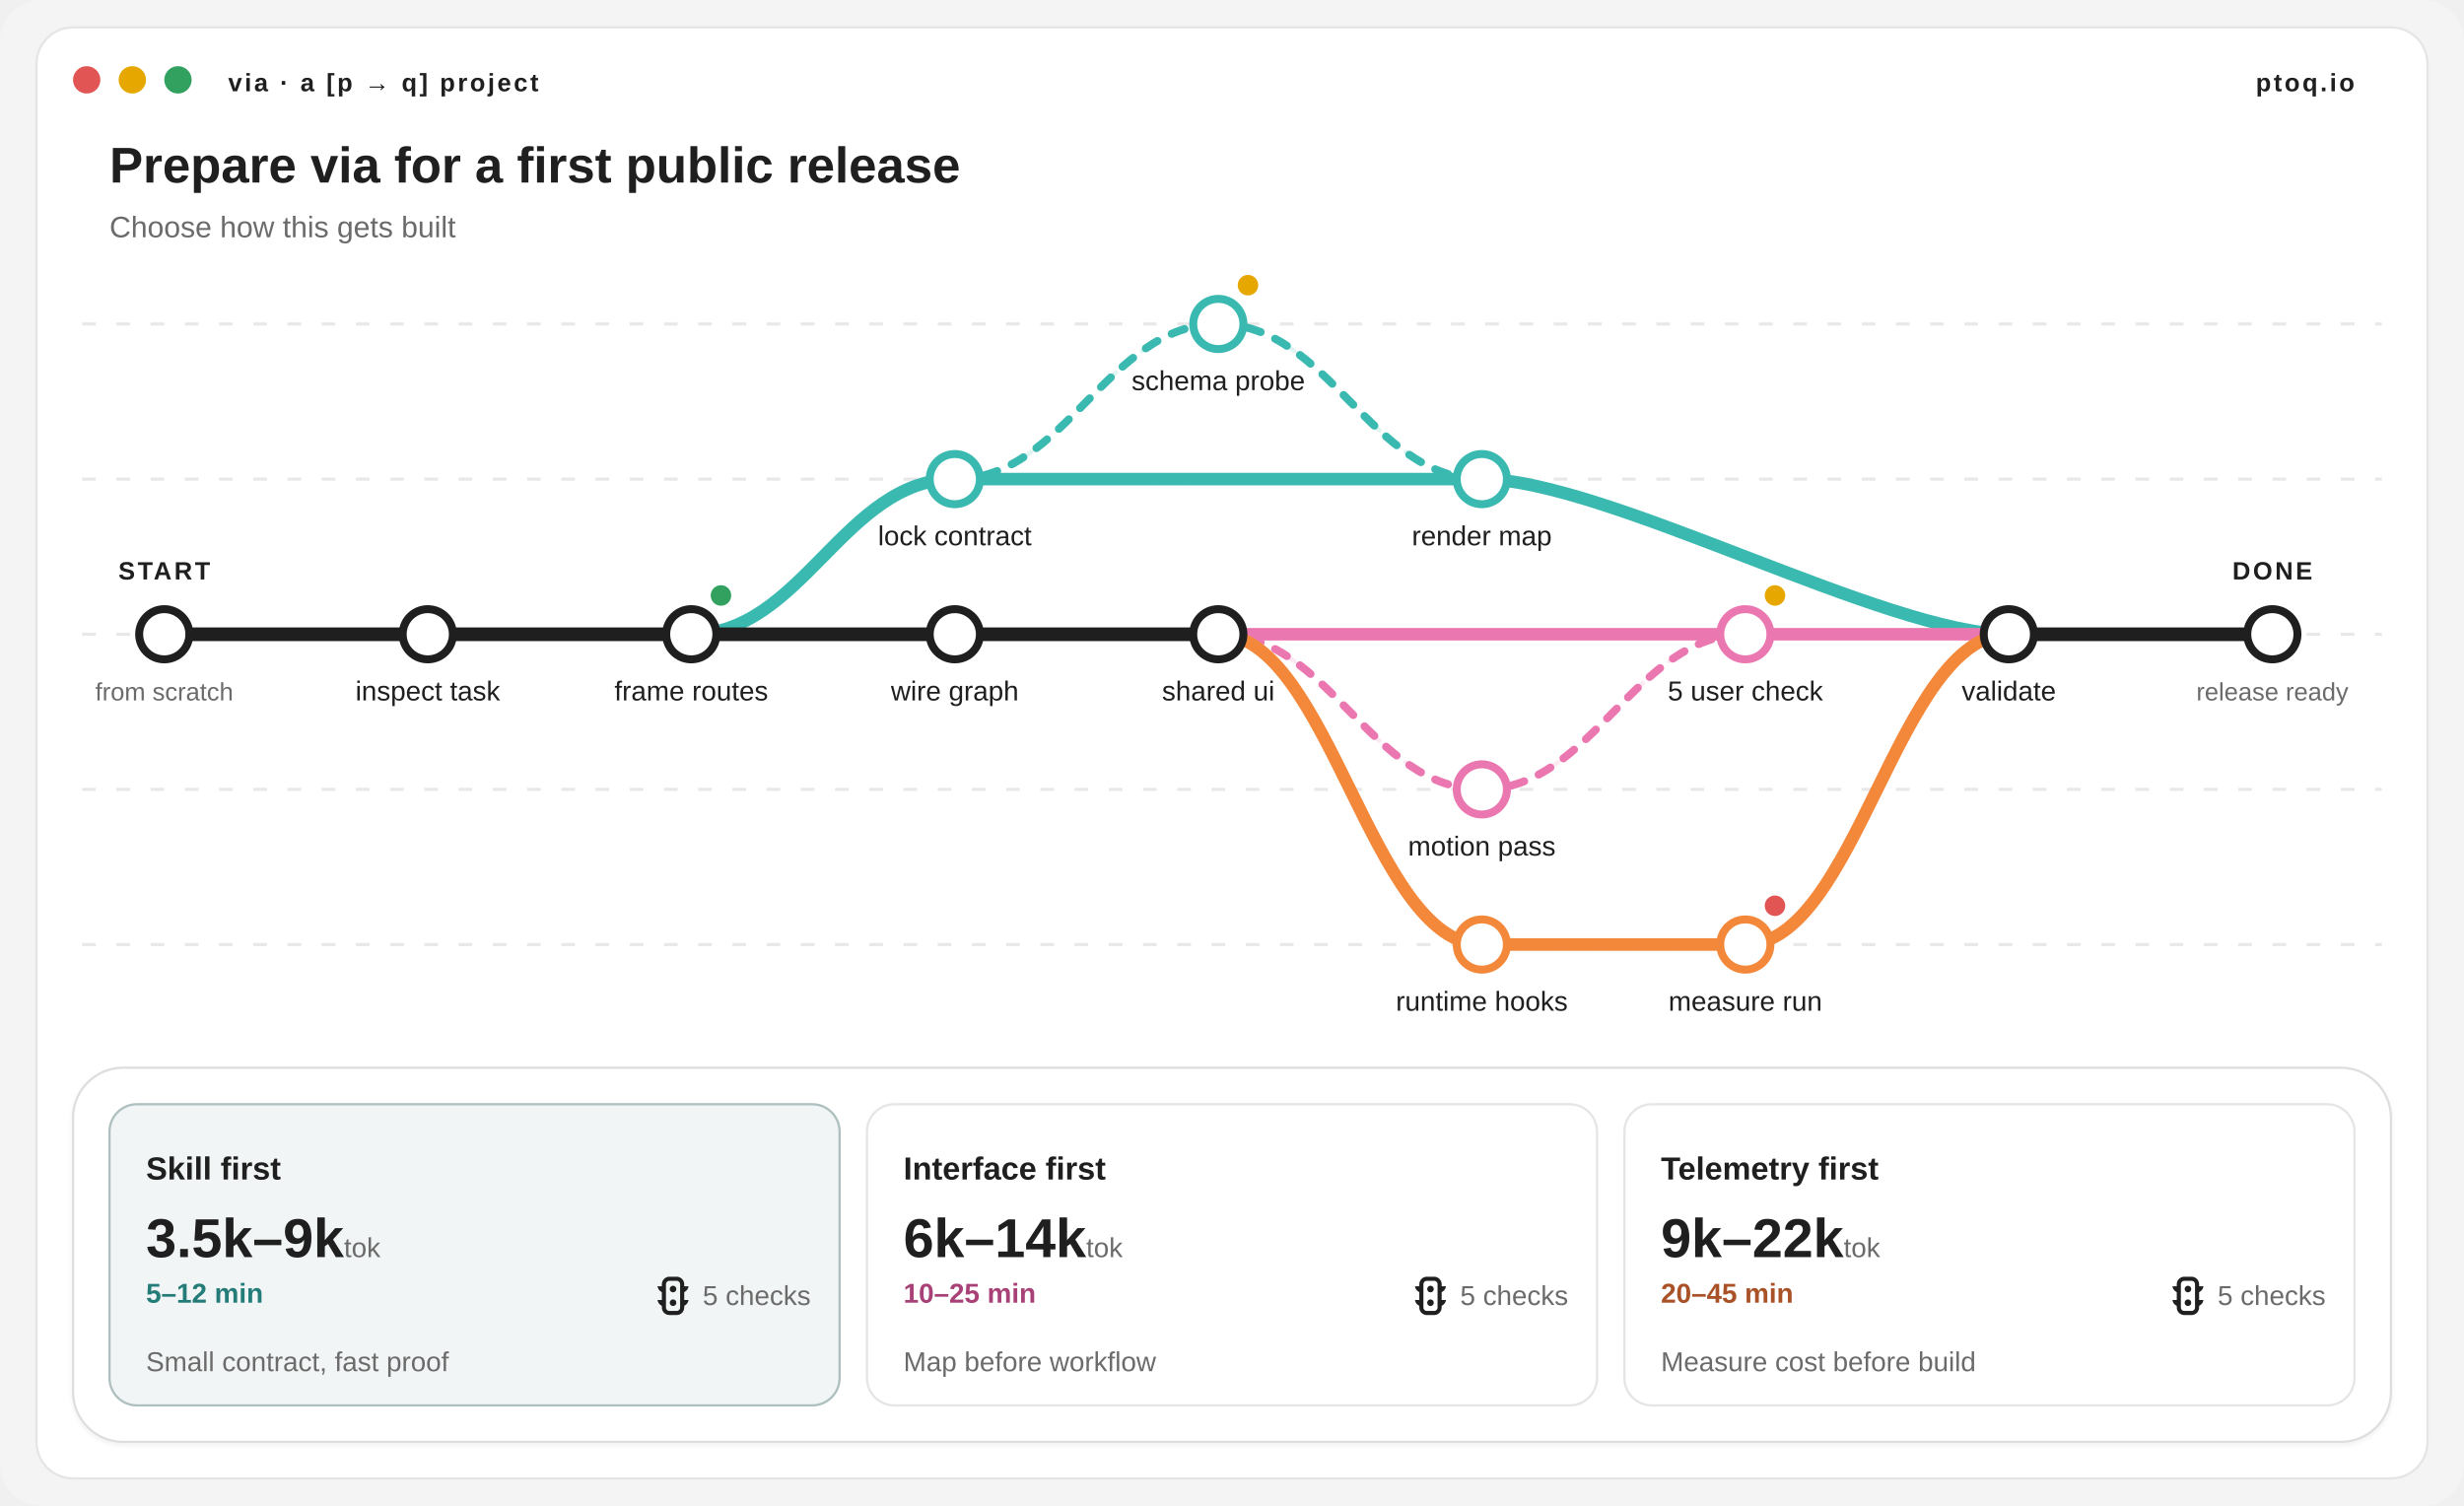
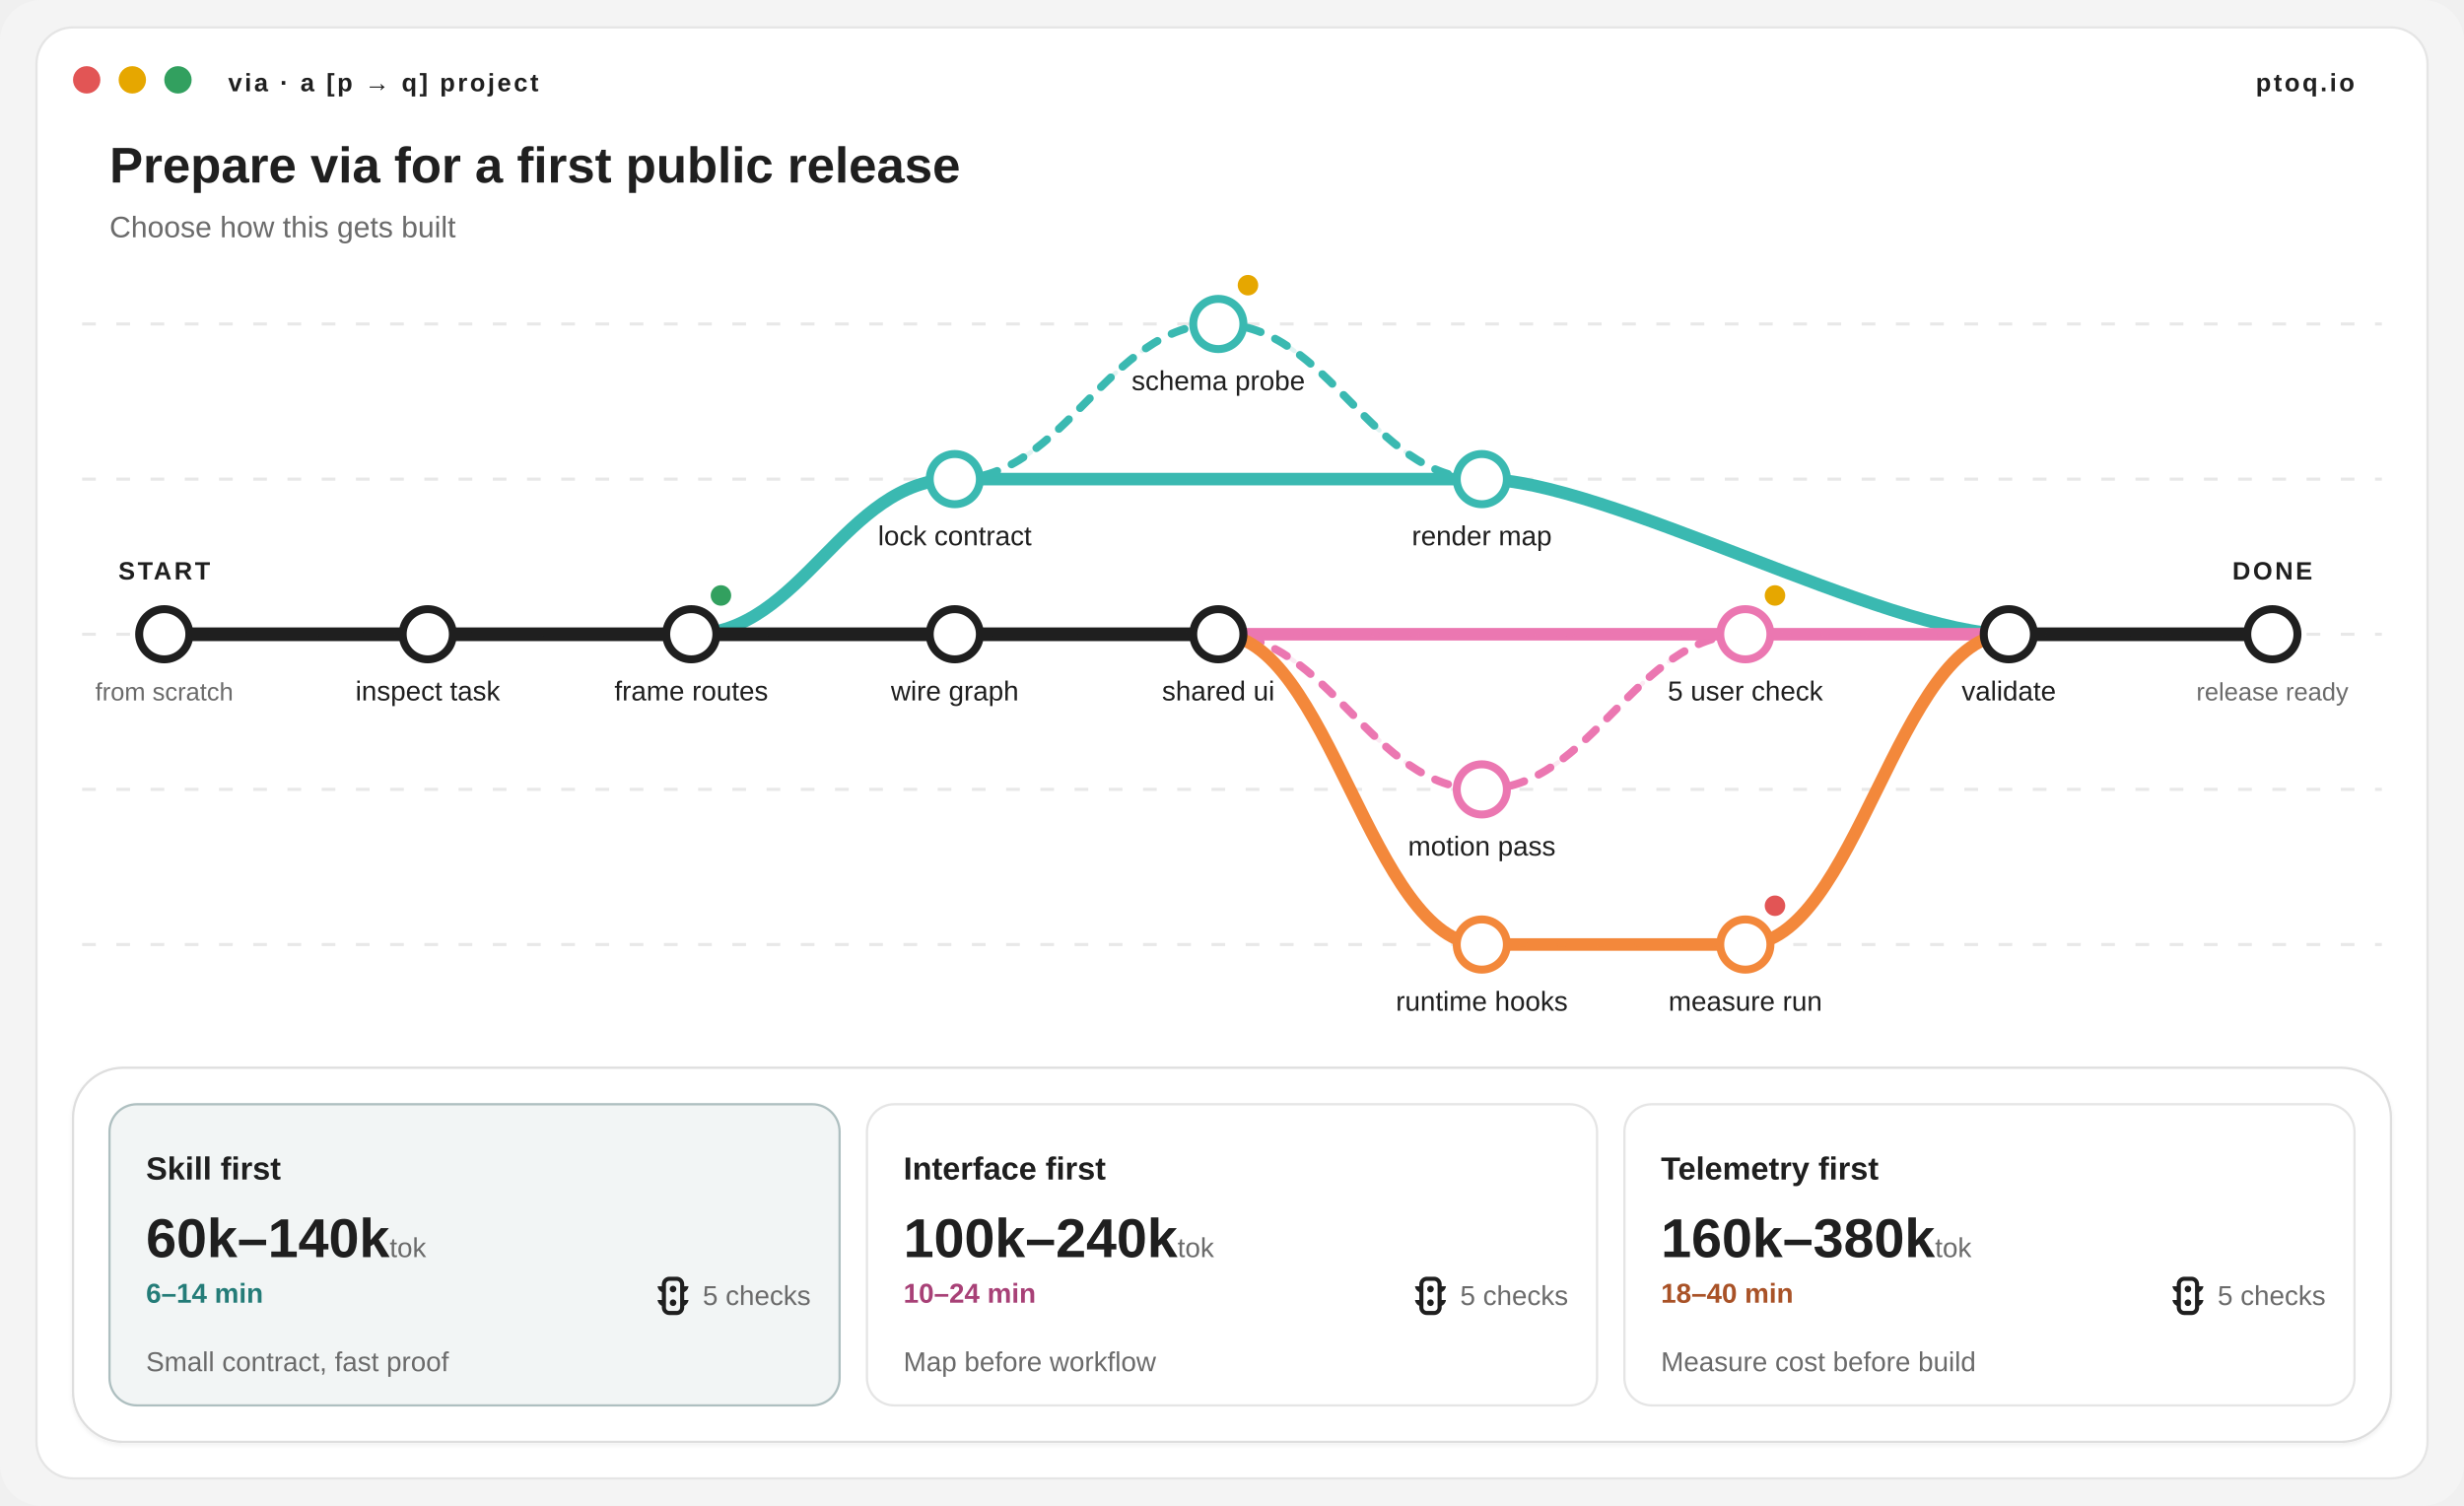
<svg xmlns="http://www.w3.org/2000/svg" width="1080" height="660" viewBox="0 0 1080 660" role="img" aria-labelledby="route-title route-desc">
  <defs>
    <filter id="dock-shadow" x="-8%" y="-30%" width="116%" height="170%" color-interpolation-filters="sRGB">
      <feDropShadow dx="0" dy="6" stdDeviation="7" flood-color="#000000" flood-opacity=".16" />
      <feDropShadow dx="0" dy="2" stdDeviation="3.5" flood-color="#000000" flood-opacity=".09" />
      <feDropShadow dx="0" dy="1" stdDeviation="1" flood-color="#000000" flood-opacity=".06" />
    </filter>
  </defs>
  <style>
    text{font-family:-apple-system,BlinkMacSystemFont,"Segoe UI","Noto Sans SC",Arial,sans-serif;font-variant-numeric:tabular-nums}.title{font-size:22px;font-weight:600;fill:#1F1F1F}.subtitle{font-size:13px;font-weight:400;fill:#6B6B6B}.eyebrow{font-size:11px;font-weight:700;letter-spacing:1.1px;fill:#1F1F1F}.endpoint-sub{font-size:11px;font-weight:500;fill:#6B6B6B}.node-label{font-size:12px;font-weight:450;fill:#1F1F1F}.card-label{font-size:14px;font-weight:650;fill:#1F1F1F}.cost{font-size:24px;font-weight:600;fill:#1F1F1F}.unit{font-size:12px;font-weight:500;fill:#6B6B6B}.meta{font-size:12px;font-weight:600}.check-count{font-size:12px;font-weight:500;fill:#6B6B6B}.summary{font-size:12px;font-weight:400;fill:#6B6B6B}.card rect{transition:fill .18s ease,stroke .18s ease}.flow{opacity:.16;stroke-dasharray:2 15;animation:travel 1.25s linear infinite}.window-lights circle{transform-box:fill-box;transform-origin:center}.window-lights:hover circle{animation:light-pop .32s ease both}.window-lights circle:nth-child(2){animation-delay:.04s}.window-lights circle:nth-child(3){animation-delay:.08s}@keyframes travel{to{stroke-dashoffset:-34}}@keyframes light-pop{50%{transform:scale(1.2)}}@media(prefers-reduced-motion:reduce){.flow{animation:none}.window-lights circle{animation:none!important}.card rect{transition:none}}
  </style>
  <rect width="1080" height="660" rx="18" fill="#F4F4F4" />
  <rect x="16" y="12" width="1048" height="636" rx="16" fill="#FFFFFF" stroke="#E5E5E5" />
  <g class="window-lights" transform="translate(38 35)">
    <circle cx="0" cy="0" r="6" fill="#E25555" />
    <circle cx="20" cy="0" r="6" fill="#E6A700" />
    <circle cx="40" cy="0" r="6" fill="#32A05F" />
  </g>
  <text x="100" y="40" class="eyebrow">via · a [p → q] project</text>
  <text x="1032" y="40" text-anchor="end" class="eyebrow subtle">ptoq.io</text>
  <text x="48" y="80" class="title">Prepare via for a first public release</text>
  <text x="48" y="104" class="subtitle">Choose how this gets built</text>
  <g class="map">
    <path d="M36 142H1044" stroke="#E8E8E8" stroke-width="1.35" stroke-dasharray="6 9" />
    <path d="M36 210H1044" stroke="#E8E8E8" stroke-width="1.35" stroke-dasharray="6 9" />
    <path d="M36 278H1044" stroke="#E8E8E8" stroke-width="1.35" stroke-dasharray="6 9" />
    <path d="M36 346H1044" stroke="#E8E8E8" stroke-width="1.35" stroke-dasharray="6 9" />
    <path d="M36 414H1044" stroke="#E8E8E8" stroke-width="1.35" stroke-dasharray="6 9" />
    <path class="edge e0" d="M72 278 C120.51 278 138.99 278 187.5 278" fill="none" stroke="#1F1F1F" stroke-width="6" stroke-linecap="round" />
    <path class="flow" d="M72 278 C120.51 278 138.99 278 187.5 278" fill="none" stroke="#1F1F1F" stroke-width="2" stroke-linecap="round" />
    <path class="edge e1" d="M187.5 278 C236.01 278 254.49 278 303 278" fill="none" stroke="#1F1F1F" stroke-width="6" stroke-linecap="round" />
    <path class="flow" d="M187.5 278 C236.01 278 254.49 278 303 278" fill="none" stroke="#1F1F1F" stroke-width="2" stroke-linecap="round" />
    <path class="edge e2" d="M303 278 C351.51 278 369.99 210 418.5 210" fill="none" stroke="#3AB9B1" stroke-width="5.5" stroke-linecap="round" />
    <path class="flow" d="M303 278 C351.51 278 369.99 210 418.5 210" fill="none" stroke="#3AB9B1" stroke-width="2" stroke-linecap="round" />
    <path class="edge e3" d="M418.5 210 C467.01 210 485.49 142 534 142" fill="none" stroke="#3AB9B1" stroke-width="3.5" stroke-linecap="round" stroke-dasharray="6 7" />
    <path class="flow" d="M418.5 210 C467.01 210 485.49 142 534 142" fill="none" stroke="#3AB9B1" stroke-width="2" stroke-linecap="round" />
    <path class="edge e4" d="M534 142 C582.51 142 600.99 210 649.5 210" fill="none" stroke="#3AB9B1" stroke-width="3.5" stroke-linecap="round" stroke-dasharray="6 7" />
    <path class="flow" d="M534 142 C582.51 142 600.99 210 649.5 210" fill="none" stroke="#3AB9B1" stroke-width="2" stroke-linecap="round" />
    <path class="edge e5" d="M418.5 210 C472.5 210 595.5 210 649.5 210" fill="none" stroke="#3AB9B1" stroke-width="5.5" stroke-linecap="round" />
    <path class="flow" d="M418.5 210 C472.5 210 595.5 210 649.5 210" fill="none" stroke="#3AB9B1" stroke-width="2" stroke-linecap="round" />
    <path class="edge e6" d="M649.5 210 C703.5 210 826.5 278 880.5 278" fill="none" stroke="#3AB9B1" stroke-width="5.5" stroke-linecap="round" />
    <path class="flow" d="M649.5 210 C703.5 210 826.5 278 880.5 278" fill="none" stroke="#3AB9B1" stroke-width="2" stroke-linecap="round" />
    <path class="edge e7" d="M303 278 C351.51 278 369.99 278 418.5 278" fill="none" stroke="#1F1F1F" stroke-width="6" stroke-linecap="round" />
    <path class="flow" d="M303 278 C351.51 278 369.99 278 418.5 278" fill="none" stroke="#1F1F1F" stroke-width="2" stroke-linecap="round" />
    <path class="edge e8" d="M418.5 278 C467.01 278 485.49 278 534 278" fill="none" stroke="#1F1F1F" stroke-width="6" stroke-linecap="round" />
    <path class="flow" d="M418.5 278 C467.01 278 485.49 278 534 278" fill="none" stroke="#1F1F1F" stroke-width="2" stroke-linecap="round" />
    <path class="edge e9" d="M534 278 C588 278 711 278 765 278" fill="none" stroke="#EB77B1" stroke-width="5.5" stroke-linecap="round" />
    <path class="flow" d="M534 278 C588 278 711 278 765 278" fill="none" stroke="#EB77B1" stroke-width="2" stroke-linecap="round" />
    <path class="edge e10" d="M534 278 C582.51 278 600.99 346 649.5 346" fill="none" stroke="#EB77B1" stroke-width="3.5" stroke-linecap="round" stroke-dasharray="6 7" />
    <path class="flow" d="M534 278 C582.51 278 600.99 346 649.5 346" fill="none" stroke="#EB77B1" stroke-width="2" stroke-linecap="round" />
    <path class="edge e11" d="M649.5 346 C698.01 346 716.49 278 765 278" fill="none" stroke="#EB77B1" stroke-width="3.5" stroke-linecap="round" stroke-dasharray="6 7" />
    <path class="flow" d="M649.5 346 C698.01 346 716.49 278 765 278" fill="none" stroke="#EB77B1" stroke-width="2" stroke-linecap="round" />
    <path class="edge e12" d="M765 278 C813.51 278 831.99 278 880.5 278" fill="none" stroke="#EB77B1" stroke-width="5.5" stroke-linecap="round" />
    <path class="flow" d="M765 278 C813.51 278 831.99 278 880.5 278" fill="none" stroke="#EB77B1" stroke-width="2" stroke-linecap="round" />
    <path class="edge e13" d="M534 278 C582.51 278 600.99 414 649.5 414" fill="none" stroke="#F3883B" stroke-width="5.5" stroke-linecap="round" />
    <path class="flow" d="M534 278 C582.51 278 600.99 414 649.5 414" fill="none" stroke="#F3883B" stroke-width="2" stroke-linecap="round" />
    <path class="edge e14" d="M649.5 414 C698.01 414 716.49 414 765 414" fill="none" stroke="#F3883B" stroke-width="5.5" stroke-linecap="round" />
    <path class="flow" d="M649.5 414 C698.01 414 716.49 414 765 414" fill="none" stroke="#F3883B" stroke-width="2" stroke-linecap="round" />
    <path class="edge e15" d="M765 414 C813.51 414 831.99 278 880.5 278" fill="none" stroke="#F3883B" stroke-width="5.5" stroke-linecap="round" />
    <path class="flow" d="M765 414 C813.51 414 831.99 278 880.5 278" fill="none" stroke="#F3883B" stroke-width="2" stroke-linecap="round" />
    <path class="edge e16" d="M880.5 278 C929.01 278 947.49 278 996 278" fill="none" stroke="#1F1F1F" stroke-width="6" stroke-linecap="round" />
    <path class="flow" d="M880.5 278 C929.01 278 947.49 278 996 278" fill="none" stroke="#1F1F1F" stroke-width="2" stroke-linecap="round" />
    <g class="node">
      <circle cx="72" cy="278" r="11" fill="#FFFFFF" stroke="#1F1F1F" stroke-width="3.5" />
    </g>
    <g class="node">
      <circle cx="187.5" cy="278" r="11" fill="#FFFFFF" stroke="#1F1F1F" stroke-width="3.5" />
      <text x="187.5" y="307" text-anchor="middle" class="node-label">inspect task</text>
    </g>
    <g class="node">
      <circle cx="303" cy="278" r="11" fill="#FFFFFF" stroke="#1F1F1F" stroke-width="3.5" />
      <g transform="translate(316 261)">
        <circle r="6" fill="#32A05F" stroke="#FFFFFF" stroke-width="3" />
      </g>
      <text x="303" y="307" text-anchor="middle" class="node-label">frame routes</text>
    </g>
    <g class="node">
      <circle cx="418.5" cy="210" r="11" fill="#FFFFFF" stroke="#3AB9B1" stroke-width="3.5" />
      <text x="418.5" y="239" text-anchor="middle" class="node-label">lock contract</text>
    </g>
    <g class="node">
      <circle cx="534" cy="142" r="11" fill="#FFFFFF" stroke="#3AB9B1" stroke-width="3.5" />
      <g transform="translate(547 125)">
        <circle r="6" fill="#E6A700" stroke="#FFFFFF" stroke-width="3" />
      </g>
      <text x="534" y="171" text-anchor="middle" class="node-label">schema probe</text>
    </g>
    <g class="node">
      <circle cx="649.5" cy="210" r="11" fill="#FFFFFF" stroke="#3AB9B1" stroke-width="3.5" />
      <text x="649.5" y="239" text-anchor="middle" class="node-label">render map</text>
    </g>
    <g class="node">
      <circle cx="418.5" cy="278" r="11" fill="#FFFFFF" stroke="#1F1F1F" stroke-width="3.5" />
      <text x="418.5" y="307" text-anchor="middle" class="node-label">wire graph</text>
    </g>
    <g class="node">
      <circle cx="534" cy="278" r="11" fill="#FFFFFF" stroke="#1F1F1F" stroke-width="3.5" />
      <text x="534" y="307" text-anchor="middle" class="node-label">shared ui</text>
    </g>
    <g class="node">
      <circle cx="649.5" cy="346" r="11" fill="#FFFFFF" stroke="#EB77B1" stroke-width="3.5" />
      <text x="649.5" y="375" text-anchor="middle" class="node-label">motion pass</text>
    </g>
    <g class="node">
      <circle cx="765" cy="278" r="11" fill="#FFFFFF" stroke="#EB77B1" stroke-width="3.5" />
      <g transform="translate(778 261)">
        <circle r="6" fill="#E6A700" stroke="#FFFFFF" stroke-width="3" />
      </g>
      <text x="765" y="307" text-anchor="middle" class="node-label">5 user check</text>
    </g>
    <g class="node">
      <circle cx="649.5" cy="414" r="11" fill="#FFFFFF" stroke="#F3883B" stroke-width="3.5" />
      <text x="649.5" y="443" text-anchor="middle" class="node-label">runtime hooks</text>
    </g>
    <g class="node">
      <circle cx="765" cy="414" r="11" fill="#FFFFFF" stroke="#F3883B" stroke-width="3.5" />
      <g transform="translate(778 397)">
        <circle r="6" fill="#E25555" stroke="#FFFFFF" stroke-width="3" />
      </g>
      <text x="765" y="443" text-anchor="middle" class="node-label">measure run</text>
    </g>
    <g class="node">
      <circle cx="880.5" cy="278" r="11" fill="#FFFFFF" stroke="#1F1F1F" stroke-width="3.5" />
      <text x="880.5" y="307" text-anchor="middle" class="node-label">validate</text>
    </g>
    <g class="node">
      <circle cx="996" cy="278" r="11" fill="#FFFFFF" stroke="#1F1F1F" stroke-width="3.5" />
    </g>
  </g>
  <g class="endpoint" transform="translate(72 278)">
    <text y="-24" text-anchor="middle" class="eyebrow">START</text>
    <text y="29" text-anchor="middle" class="endpoint-sub">from scratch</text>
  </g>
  <g class="endpoint" transform="translate(996 278)">
    <text y="-24" text-anchor="middle" class="eyebrow">DONE</text>
    <text y="29" text-anchor="middle" class="endpoint-sub">release ready</text>
  </g>
  <rect class="route-dock" x="32" y="468" width="1016" height="164" rx="22" fill="#FFFFFF" stroke="#DEDEDE" filter="url(#dock-shadow)" />
-   <g class="card selected" data-route-id="skill-first" transform="translate(48 484)" aria-label="Skill first, 3.5k–9k tokens, 5 to 12 minutes, 5 engineering checks">
+   <g class="card selected" data-route-id="skill-first" transform="translate(48 484)" aria-label="Skill first, 60k–140k tokens, 6 to 14 minutes, 5 engineering checks">
    <rect width="320" height="132" rx="12" fill="#F2F5F5" stroke="#AEBFC0" stroke-width="1" />
    <text x="16" y="33" class="card-label">Skill first</text>
-     <text x="16" y="67" class="cost">3.5k–9k<tspan class="unit"> tok</tspan>
+     <text x="16" y="67" class="cost">60k–140k<tspan class="unit"> tok</tspan>
    </text>
-     <text x="16" y="87" class="meta" fill="#247C78">5–12 min</text>
+     <text x="16" y="87" class="meta" fill="#247C78">6–14 min</text>
    <g class="gate-light" transform="translate(238 84)" aria-label="5 engineering checks">
      <g transform="translate(0 -9)" fill="#1F1F1F">
        <rect x="5" y="1.5" width="8" height="15" rx="2.4" fill="none" stroke="#1F1F1F" stroke-width="1.8" />
        <circle cx="9" cy="6" r="1.45" />
        <circle cx="9" cy="12" r="1.45" />
        <path d="M5 4.8H2.2c.25 1.45 1.15 2.45 2.8 2.85V4.8Zm8 0h2.8c-.25 1.45-1.15 2.45-2.8 2.85V4.8ZM5 10.8H2.2c.25 1.45 1.15 2.45 2.8 2.85v-2.85Zm8 0h2.8c-.25 1.45-1.15 2.45-2.8 2.85v-2.85Z" />
      </g>
      <text x="22" y="4" class="check-count">5 checks</text>
    </g>
    <text x="16" y="117" class="summary">Small contract, fast proof</text>
  </g>
-   <g class="card" data-route-id="ui-first" transform="translate(380 484)" aria-label="Interface first, 6k–14k tokens, 10 to 25 minutes, 5 engineering checks">
+   <g class="card" data-route-id="ui-first" transform="translate(380 484)" aria-label="Interface first, 100k–240k tokens, 10 to 24 minutes, 5 engineering checks">
    <rect width="320" height="132" rx="12" fill="#FFFFFF" stroke="#E5E5E5" stroke-width="1" />
    <text x="16" y="33" class="card-label">Interface first</text>
-     <text x="16" y="67" class="cost">6k–14k<tspan class="unit"> tok</tspan>
+     <text x="16" y="67" class="cost">100k–240k<tspan class="unit"> tok</tspan>
    </text>
-     <text x="16" y="87" class="meta" fill="#A84177">10–25 min</text>
+     <text x="16" y="87" class="meta" fill="#A84177">10–24 min</text>
    <g class="gate-light" transform="translate(238 84)" aria-label="5 engineering checks">
      <g transform="translate(0 -9)" fill="#1F1F1F">
        <rect x="5" y="1.5" width="8" height="15" rx="2.4" fill="none" stroke="#1F1F1F" stroke-width="1.8" />
        <circle cx="9" cy="6" r="1.45" />
        <circle cx="9" cy="12" r="1.45" />
        <path d="M5 4.8H2.2c.25 1.45 1.15 2.45 2.8 2.85V4.8Zm8 0h2.8c-.25 1.45-1.15 2.45-2.8 2.85V4.8ZM5 10.8H2.2c.25 1.45 1.15 2.45 2.8 2.85v-2.85Zm8 0h2.8c-.25 1.45-1.15 2.45-2.8 2.85v-2.85Z" />
      </g>
      <text x="22" y="4" class="check-count">5 checks</text>
    </g>
    <text x="16" y="117" class="summary">Map before workflow</text>
  </g>
-   <g class="card" data-route-id="telemetry-first" transform="translate(712 484)" aria-label="Telemetry first, 9k–22k tokens, 20 to 45 minutes, 5 engineering checks">
+   <g class="card" data-route-id="telemetry-first" transform="translate(712 484)" aria-label="Telemetry first, 160k–380k tokens, 18 to 40 minutes, 5 engineering checks">
    <rect width="320" height="132" rx="12" fill="#FFFFFF" stroke="#E5E5E5" stroke-width="1" />
    <text x="16" y="33" class="card-label">Telemetry first</text>
-     <text x="16" y="67" class="cost">9k–22k<tspan class="unit"> tok</tspan>
+     <text x="16" y="67" class="cost">160k–380k<tspan class="unit"> tok</tspan>
    </text>
-     <text x="16" y="87" class="meta" fill="#A95227">20–45 min</text>
+     <text x="16" y="87" class="meta" fill="#A95227">18–40 min</text>
    <g class="gate-light" transform="translate(238 84)" aria-label="5 engineering checks">
      <g transform="translate(0 -9)" fill="#1F1F1F">
        <rect x="5" y="1.5" width="8" height="15" rx="2.4" fill="none" stroke="#1F1F1F" stroke-width="1.8" />
        <circle cx="9" cy="6" r="1.45" />
        <circle cx="9" cy="12" r="1.45" />
        <path d="M5 4.8H2.2c.25 1.45 1.15 2.45 2.8 2.85V4.8Zm8 0h2.8c-.25 1.45-1.15 2.45-2.8 2.85V4.8ZM5 10.8H2.2c.25 1.45 1.15 2.45 2.8 2.85v-2.85Zm8 0h2.8c-.25 1.45-1.15 2.45-2.8 2.85v-2.85Z" />
      </g>
      <text x="22" y="4" class="check-count">5 checks</text>
    </g>
    <text x="16" y="117" class="summary">Measure cost before build</text>
  </g>
</svg>
